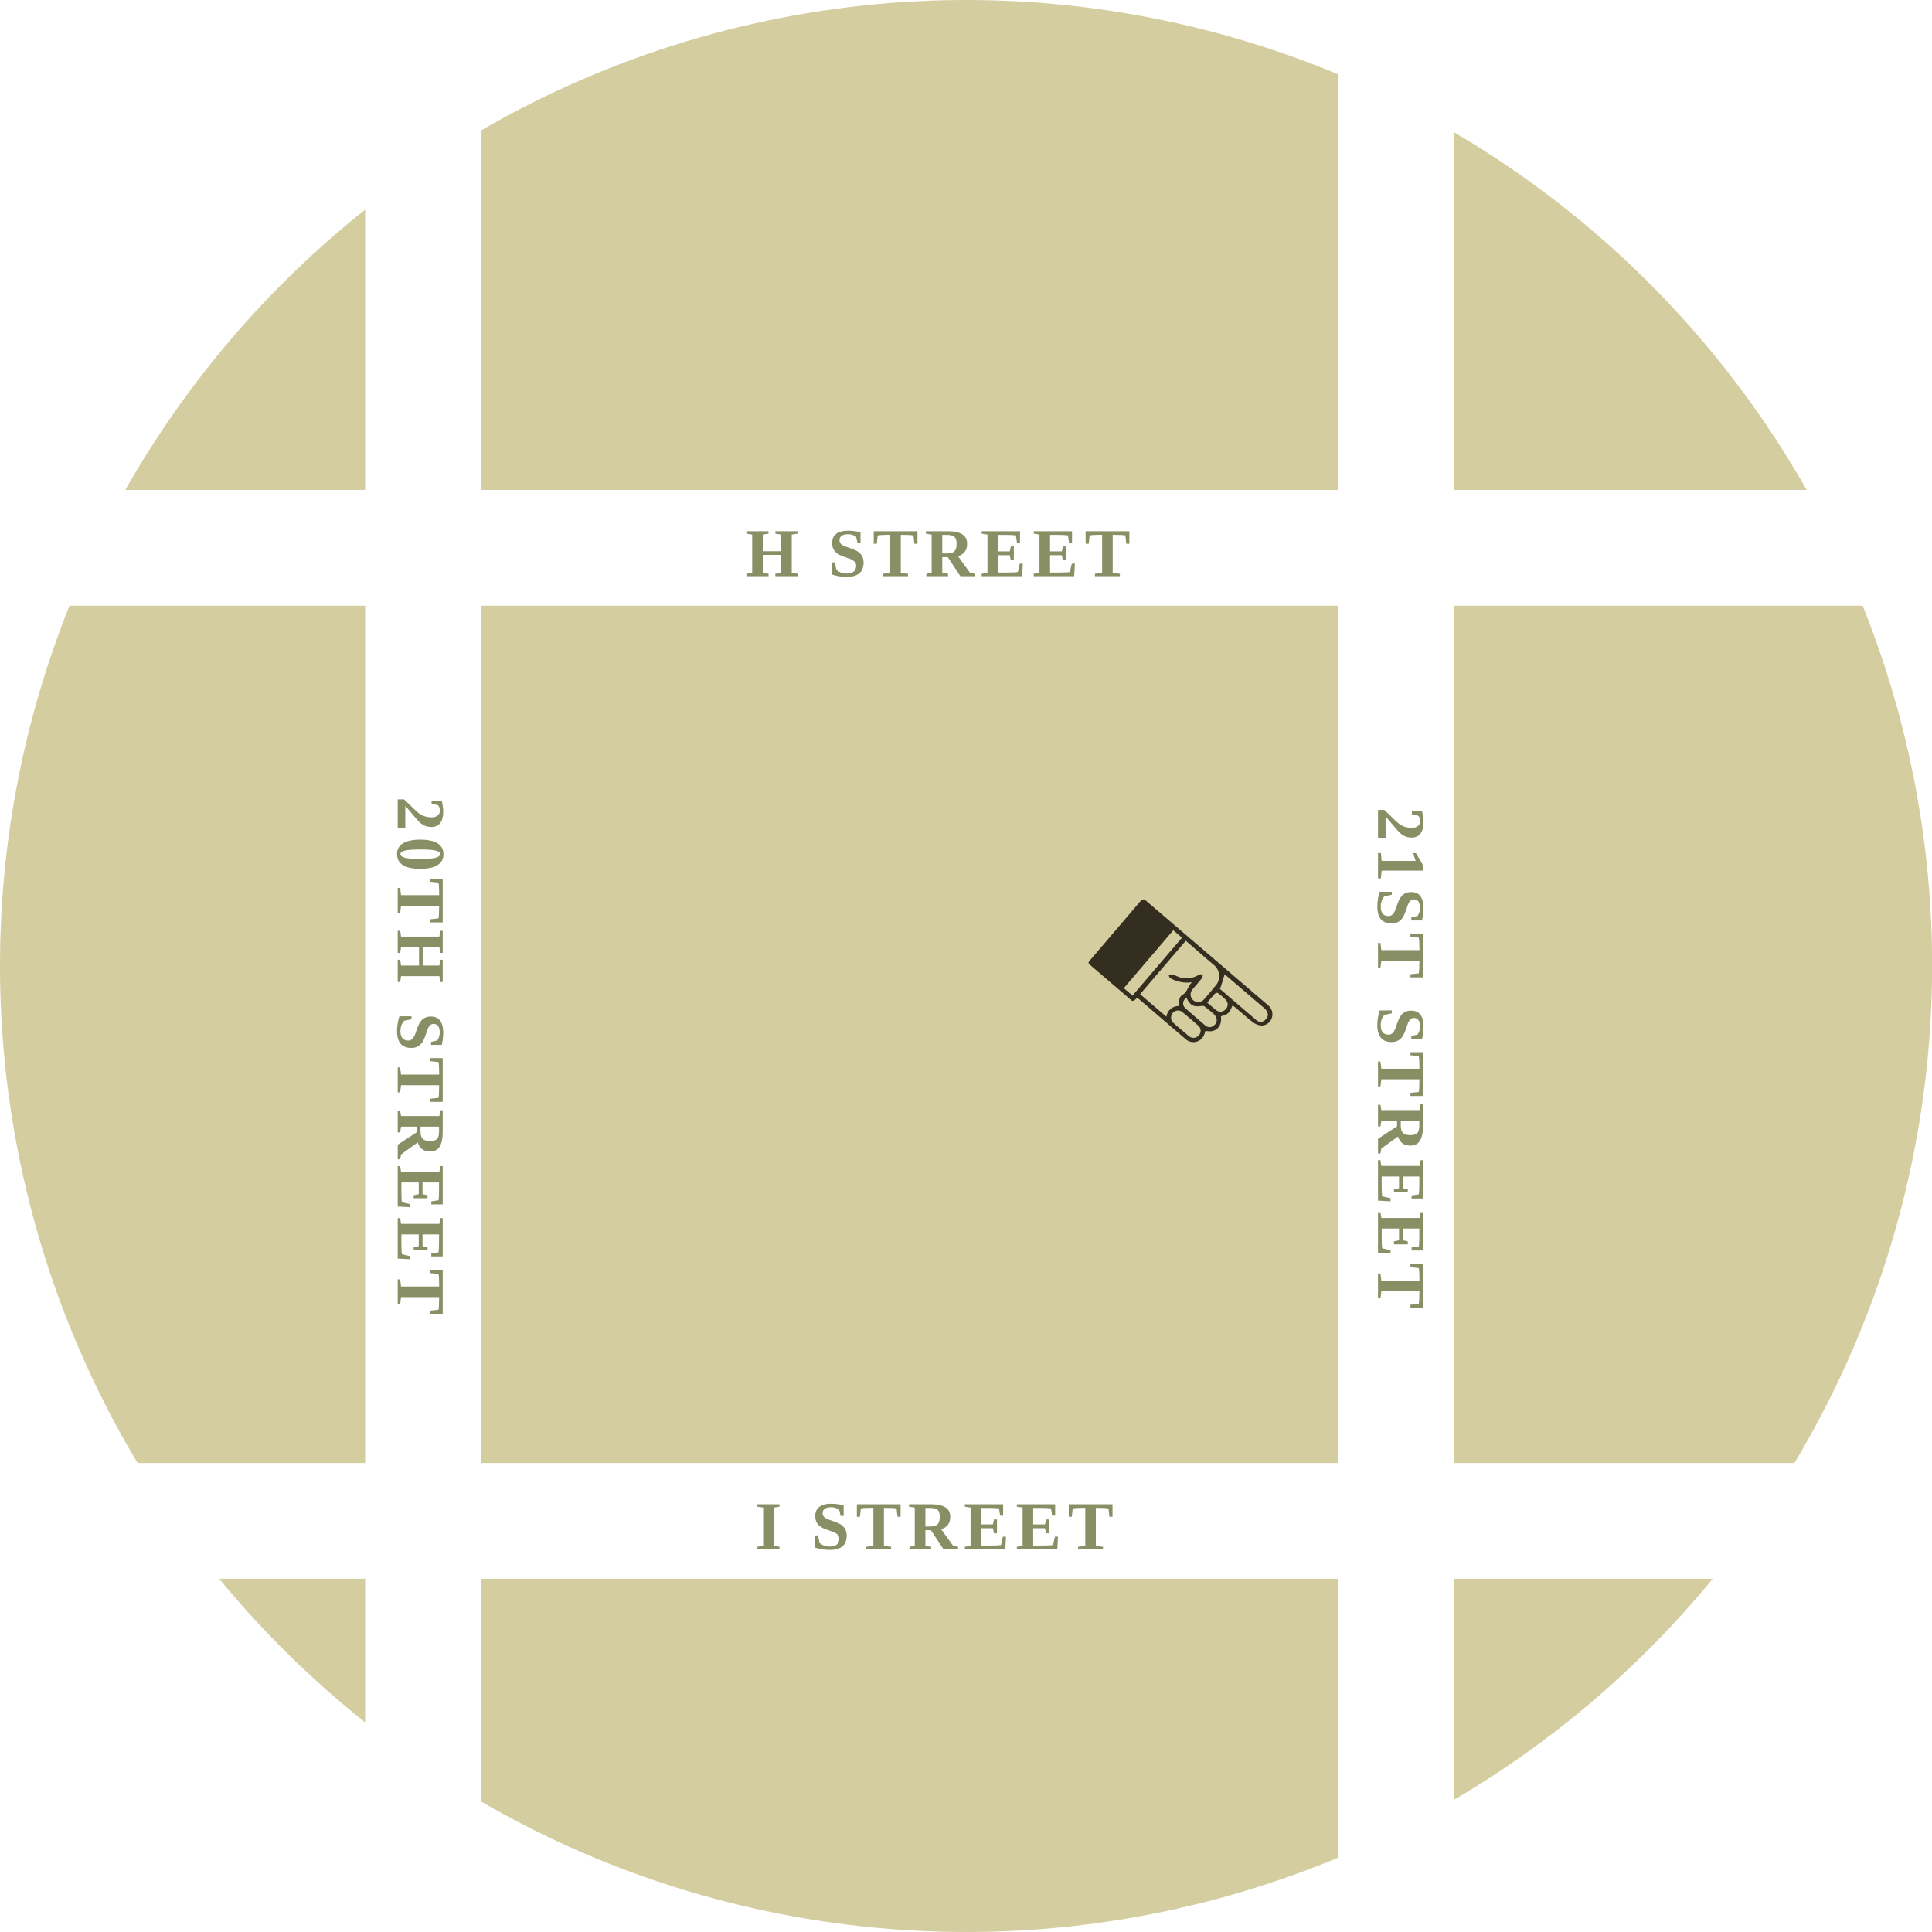
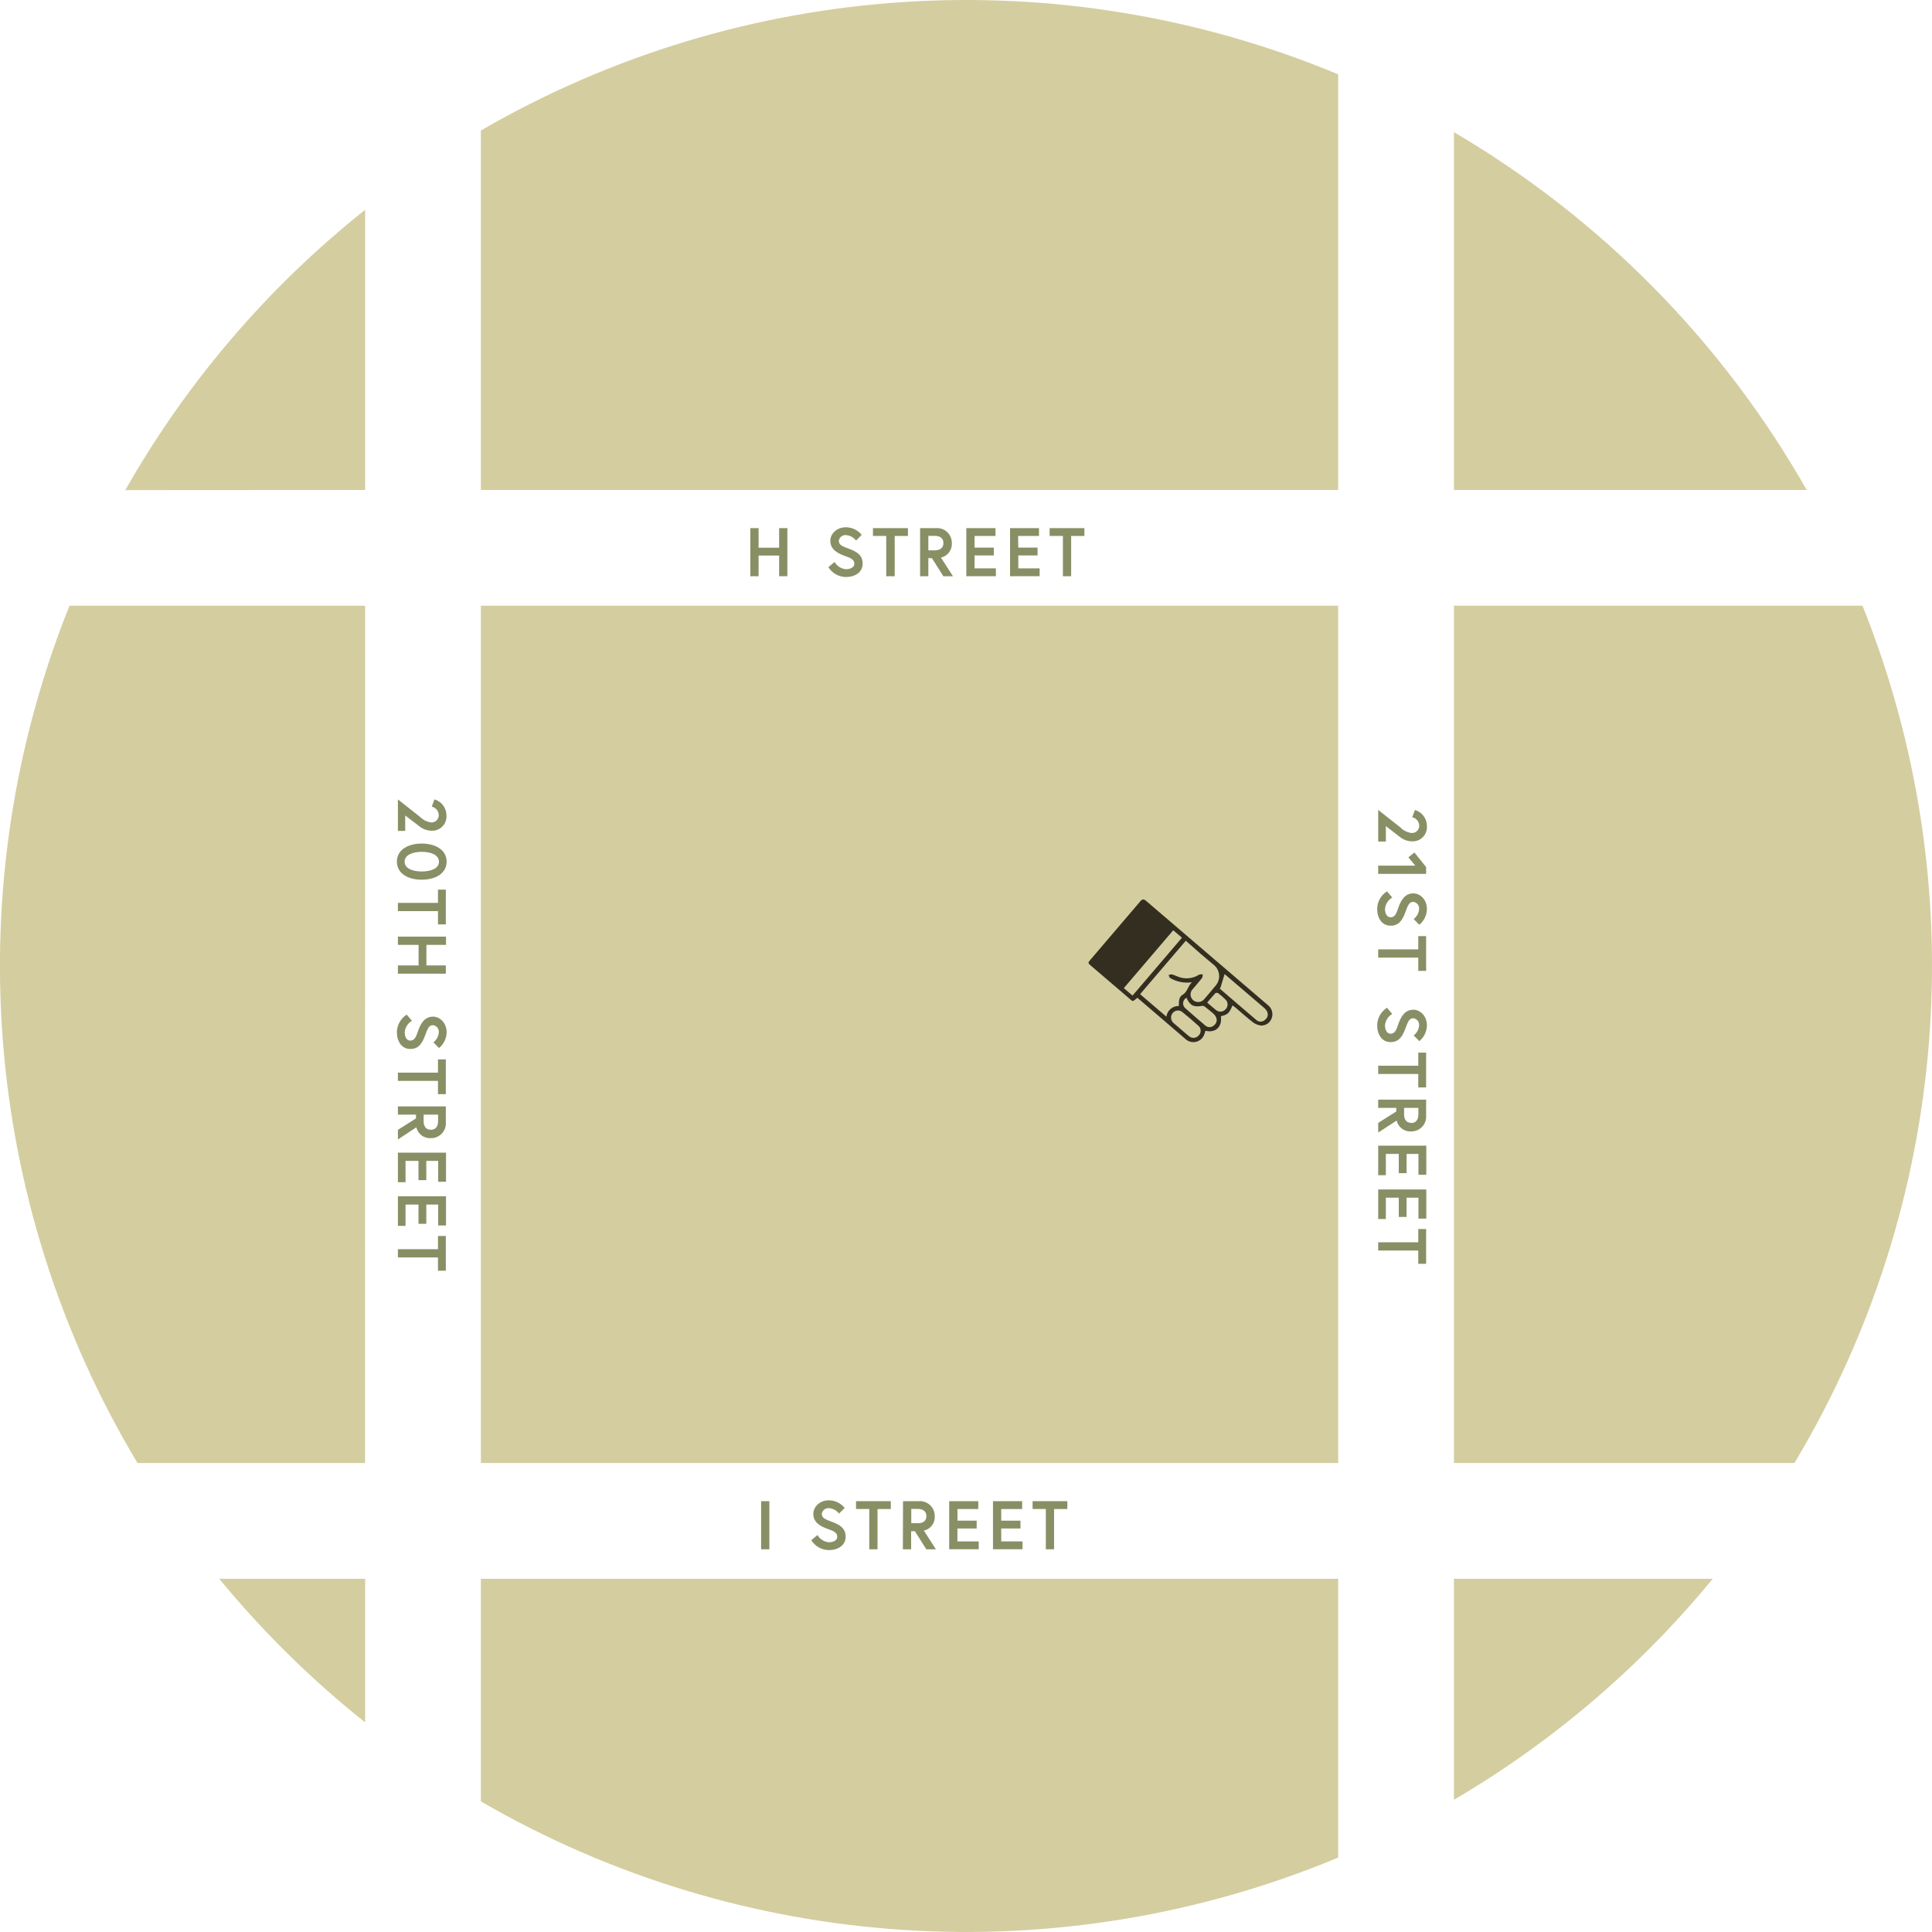
- <svg xmlns="http://www.w3.org/2000/svg" id="b6f03071-f7e3-4573-9525-8af24d69ea33" data-name="Layer 1" viewBox="0 0 534.1 534.1">
-   <path d="M370,404H133V167H370ZM101,167H19.27A267.46,267.46,0,0,0,38.09,404H101Zm301-32h97.52A268.34,268.34,0,0,0,402,36.09Zm-269,0H370V20.1A267.53,267.53,0,0,0,133,35.63ZM402,404h94.13A267.46,267.46,0,0,0,515,167H402Zm-32,32H133v61.56a267.44,267.44,0,0,0,237,15.53ZM101,135V57.51A268.27,268.27,0,0,0,34.7,135ZM402,436v61.11A268.27,268.27,0,0,0,473.55,436Zm-301,0H60.67A268.36,268.36,0,0,0,101,475.69Z" transform="translate(-0.06 0.45)" style="fill: #d4cd9f" />
-   <path d="M340.8,277.49c-.92,2.17-1.32,2.54-3.22,3,.42,2.95-1.56,4.71-4.27,4a9.11,9.11,0,0,1-.48,1.39,3.2,3.2,0,0,1-5.11.84c-2-1.7-4-3.43-6-5.15l-6.46-5.54-.77-.65c-1.46,1.27-1.19,1.06-2.46,0q-5.17-4.4-10.32-8.82c-.92-.79-.93-.83-.15-1.74,4.58-5.36,9.17-10.7,13.72-16.07.56-.66,1-.73,1.64-.15q16.8,14.4,33.62,28.78a3.17,3.17,0,0,1,1.08,3.67,3,3,0,0,1-3,2,4.69,4.69,0,0,1-2.22-.92c-1.63-1.27-3.16-2.67-4.74-4Zm-12.93-17.87-12.63,14.77,7.27,6.22a3.37,3.37,0,0,1,3.44-2.95c0-1.8.13-2.56,1.08-3.13,1.33-.79,1.41-2.4,2.52-3.4a2,2,0,0,0-.79.05,9.41,9.41,0,0,1-5.21-1.25c-.22-.13-.28-.55-.42-.83a2.35,2.35,0,0,1,.9-.19,14.73,14.73,0,0,1,1.52.57,6.36,6.36,0,0,0,5.94-.45c.27-.18.72-.09,1.09-.12-.08.36-.06.82-.27,1.08-.77,1-1.64,1.95-2.46,2.93a2.13,2.13,0,0,0,.2,3.25,2.18,2.18,0,0,0,3-.5c1-1.18,2.05-2.35,3-3.56a4,4,0,0,0-.48-5.85c-1.17-1-2.37-2-3.56-3.05Zm-3.46-2.9-13.67,16,2.41,2.06,13.66-16Zm13,16.06-.16,0s0,.08,0,.1c3.39,2.92,6.78,5.86,10.21,8.75a1.74,1.74,0,0,0,2.29-.06c1.14-.87,1.08-2.24-.18-3.32q-5.31-4.57-10.66-9.11c-.13-.12-.28-.22-.3-.24ZM326.64,284.2h0c.72.62,1.43,1.26,2.17,1.85a1.91,1.91,0,0,0,2.65-.27,1.83,1.83,0,0,0-.08-2.64c-1.47-1.32-3-2.6-4.49-3.84a1.91,1.91,0,0,0-2.66.31,2,2,0,0,0,.23,2.73C325.18,283,325.92,283.58,326.64,284.2Zm1.42-8.81a1.75,1.75,0,0,0-.33,2.86c1.82,1.63,3.68,3.22,5.54,4.8a1.75,1.75,0,0,0,2.29.05c1.23-.84,1.15-2.34-.18-3.44-.75-.63-1.51-1.27-2.29-1.86a1,1,0,0,0-.73-.17C330.07,278,329.06,277.53,328.06,275.39Zm5.73,1.32c.87.74,1.6,1.39,2.36,2a1.91,1.91,0,0,0,2.73-.14,1.87,1.87,0,0,0-.05-2.73,20.72,20.72,0,0,0-2-1.73.81.81,0,0,0-.77,0C335.28,274.92,334.58,275.78,333.79,276.71Z" transform="translate(-0.06 0.45)" style="fill: #332e20" />
-   <text transform="translate(208.74 428.29)" style="font-size: 19px;fill: #898f65;font-weight: 700;letter-spacing: 0.09em">I STREET</text>
-   <text transform="translate(206.02 159.29)" style="font-size: 19px;fill: #898f65;font-weight: 700;letter-spacing: 0.09em">H STREET</text>
-   <text transform="translate(380.95 223.11) rotate(90)" style="font-size: 19px;fill: #898f65;font-weight: 700;letter-spacing: 0.09em">21ST STREET</text>
-   <text transform="translate(109.95 220.19) rotate(90)" style="font-size: 19px;fill: #898f65;font-weight: 700;letter-spacing: 0.09em">20TH STREET</text>
+ <svg xmlns="http://www.w3.org/2000/svg" id="4f1861e0-5011-4009-b1a7-c2fe9b50b5bb" data-name="Layer 1" viewBox="0 0 534.1 534.1">
+   <rect x="132.94" y="167.45" width="237" height="237" style="fill:#d4cd9f" />
+   <path d="M100.94,167.45H19.21A267.46,267.46,0,0,0,38,404.45h62.91Z" style="fill:#d4cd9f" />
+   <path d="M401.94,135.45h97.52a268.42,268.42,0,0,0-97.52-98.91Z" style="fill:#d4cd9f" />
+   <path d="M132.94,135.45h237V20.55a267.53,267.53,0,0,0-237,15.53Z" style="fill:#d4cd9f" />
+   <path d="M401.94,404.45h94.13a267.46,267.46,0,0,0,18.82-237H401.94Z" style="fill:#d4cd9f" />
+   <path d="M369.94,436.45h-237V498a267.44,267.44,0,0,0,237,15.53Z" style="fill:#d4cd9f" />
+   <path d="M100.94,135.45V58a268.12,268.12,0,0,0-66.3,77.49Z" style="fill:#d4cd9f" />
+   <path d="M401.94,436.45v61.1a268.21,268.21,0,0,0,71.55-61.1Z" style="fill:#d4cd9f" />
+   <path d="M100.94,436.45H60.61a268.36,268.36,0,0,0,40.33,39.69Z" style="fill:#d4cd9f" />
+   <path d="M340.73,277.94c-.91,2.17-1.32,2.54-3.22,3,.43,3-1.55,4.71-4.27,4a8.12,8.12,0,0,1-.47,1.39,3.21,3.21,0,0,1-5.12.84c-2-1.7-4-3.43-6-5.15l-6.47-5.54-.76-.65c-1.47,1.27-1.19,1.06-2.46,0q-5.18-4.39-10.32-8.82c-.93-.79-.93-.83-.15-1.74,4.58-5.36,9.16-10.7,13.72-16.07.56-.66.95-.73,1.63-.15q16.8,14.4,33.63,28.78a3.17,3.17,0,0,1,1.08,3.67,3,3,0,0,1-3,2,4.69,4.69,0,0,1-2.22-.92c-1.63-1.27-3.17-2.67-4.74-4Zm-12.92-17.87-12.63,14.77,7.27,6.22a3.37,3.37,0,0,1,3.43-2.95c0-1.8.14-2.56,1.09-3.13,1.32-.79,1.41-2.4,2.51-3.4a2,2,0,0,0-.78.05,9.39,9.39,0,0,1-5.21-1.25c-.23-.13-.29-.55-.43-.83a2.43,2.43,0,0,1,.91-.19,14.56,14.56,0,0,1,1.51.57,6.38,6.38,0,0,0,5.95-.45c.27-.18.72-.09,1.08-.12-.08.36-.05.82-.26,1.08-.78,1-1.64,1.95-2.46,2.93a2.12,2.12,0,0,0,.2,3.25,2.17,2.17,0,0,0,3-.5c1-1.18,2.05-2.35,3-3.56a4,4,0,0,0-.48-5.85c-1.17-1-2.37-2-3.56-3Zm-3.47-2.9-13.66,16,2.41,2.06,13.66-16Zm13,16.06-.17-.05s0,.08,0,.1c3.4,2.92,6.79,5.86,10.21,8.75a1.74,1.74,0,0,0,2.29-.06c1.14-.87,1.08-2.24-.17-3.32q-5.32-4.57-10.66-9.11a2.67,2.67,0,0,0-.31-.24Zm-10.77,11.42h0c.73.62,1.43,1.26,2.18,1.85a1.91,1.91,0,0,0,2.65-.27,1.83,1.83,0,0,0-.08-2.64q-2.2-2-4.5-3.84a1.9,1.9,0,0,0-2.65.31,2,2,0,0,0,.23,2.73C325.12,283.43,325.86,284,326.58,284.65Zm1.41-8.81a1.76,1.76,0,0,0-.33,2.86c1.83,1.63,3.68,3.22,5.55,4.8a1.75,1.75,0,0,0,2.29.05c1.23-.84,1.15-2.34-.18-3.45-.76-.62-1.51-1.26-2.29-1.85a1.08,1.08,0,0,0-.74-.17C330,278.48,329,278,328,275.84Zm5.74,1.32c.86.74,1.6,1.39,2.36,2a1.91,1.91,0,0,0,2.73-.14,1.89,1.89,0,0,0-.05-2.73,19.72,19.72,0,0,0-2-1.73.81.81,0,0,0-.77,0C335.22,275.37,334.52,276.23,333.73,277.16Z" style="fill:#332e20" />
+   <path d="M210.41,415h2.28v13.3h-2.28Z" style="fill:#898f65" />
+   <path d="M229,422.74c-2-.68-4.16-1.75-4.16-4.22,0-1.88,1.67-3.76,4.35-3.76a5.72,5.72,0,0,1,4.33,2.11l-1.58,1.56a3.83,3.83,0,0,0-2.75-1.5,1.83,1.83,0,0,0-2,1.59c0,1.16,1,1.52,2.86,2.21,2,.76,3.73,1.67,3.73,4.08s-2.13,3.71-4.64,3.71a5.81,5.81,0,0,1-4.86-2.72l1.71-1.44a4.06,4.06,0,0,0,3.15,2c1.14,0,2.32-.46,2.32-1.54S230.57,423.29,229,422.74Z" style="fill:#898f65" />
+   <path d="M240.31,417.16h-3.66V415h9.61v2.17h-3.67v11.13h-2.28Z" style="fill:#898f65" />
+   <path d="M249.64,415H254a4.08,4.08,0,0,1,4.41,4.14,3.84,3.84,0,0,1-3,4l3.33,5.17h-2.66l-3.15-5h-1.05v5h-2.28Zm6.46,4.14c0-1.31-.91-2-2.37-2h-1.81v3.95h1.81C255.19,421.11,256.1,420.44,256.1,419.13Z" style="fill:#898f65" />
+   <path d="M264.71,420.39H270v2.16h-5.32v3.57h5.89v2.17h-8.17V415h8.05v2.17h-5.77Z" style="fill:#898f65" />
+   <path d="M276.79,420.39h5.32v2.16h-5.32v3.57h5.89v2.17h-8.17V415h8.06v2.17h-5.78Z" style="fill:#898f65" />
+   <path d="M289.12,417.16h-3.66V415h9.61v2.17H291.4v11.13h-2.28Z" style="fill:#898f65" />
+   <path d="M215.39,146h2.28v13.3h-2.28v-5.72h-5.68v5.72h-2.28V146h2.28v5.41h5.68Z" style="fill:#898f65" />
+   <path d="M233.7,153.74c-1.95-.68-4.16-1.75-4.16-4.22,0-1.88,1.67-3.76,4.35-3.76a5.69,5.69,0,0,1,4.33,2.11l-1.57,1.56a3.86,3.86,0,0,0-2.76-1.5,1.83,1.83,0,0,0-2,1.59c0,1.16,1,1.52,2.87,2.21,2,.76,3.72,1.67,3.72,4.08s-2.13,3.71-4.63,3.71A5.82,5.82,0,0,1,229,156.8l1.71-1.44a4.06,4.06,0,0,0,3.16,2c1.14,0,2.31-.46,2.31-1.54S235.28,154.29,233.7,153.74Z" style="fill:#898f65" />
+   <path d="M245,148.16h-3.67V146H251v2.17h-3.66v11.13H245Z" style="fill:#898f65" />
+   <path d="M254.36,146h4.36a4.07,4.07,0,0,1,4.41,4.14,3.83,3.83,0,0,1-3,4l3.32,5.17h-2.66l-3.15-5h-1v5h-2.28Zm6.45,4.14c0-1.31-.91-2-2.37-2h-1.8v4h1.8C259.9,152.11,260.81,151.44,260.81,150.13Z" style="fill:#898f65" />
+   <path d="M269.42,151.39h5.32v2.16h-5.32v3.57h5.89v2.17h-8.17V146h8.06v2.17h-5.78Z" style="fill:#898f65" />
+   <path d="M281.51,151.39h5.32v2.16h-5.32v3.57h5.89v2.17h-8.17V146h8v2.17h-5.77Z" style="fill:#898f65" />
+   <path d="M293.84,148.16h-3.67V146h9.61v2.17h-3.66v11.13h-2.28Z" style="fill:#898f65" />
+   <path d="M387.14,228.75a5.13,5.13,0,0,0,3.16,1.54,2,2,0,0,0,2.05-2,2.47,2.47,0,0,0-1.94-2.37l.74-2a4.58,4.58,0,0,1,3.32,4.41,3.94,3.94,0,0,1-4.14,4.26,5.48,5.48,0,0,1-3.26-1.16l-3.95-3.06v4.27H381v-8.75Z" style="fill:#898f65" />
+   <path d="M394.25,239.71v1.88H381v-2.28h10.26L389.35,237l1.67-1.32Z" style="fill:#898f65" />
+   <path d="M386.5,251.13c.68-2,1.74-4.16,4.21-4.16,1.88,0,3.76,1.67,3.76,4.35a5.73,5.73,0,0,1-2.1,4.33l-1.56-1.58a3.83,3.83,0,0,0,1.5-2.75,1.83,1.83,0,0,0-1.6-2c-1.16,0-1.52,1-2.2,2.87-.76,2-1.67,3.72-4.08,3.72s-3.71-2.13-3.71-4.64a5.81,5.81,0,0,1,2.72-4.86l1.44,1.71a4.06,4.06,0,0,0-2,3.15c0,1.14.45,2.32,1.54,2.32S386,252.71,386.5,251.13Z" style="fill:#898f65" />
+   <path d="M392.08,262.45v-3.66h2.17v9.61h-2.17v-3.67H381v-2.28Z" style="fill:#898f65" />
+   <path d="M386.5,283.3c.68-2,1.74-4.16,4.21-4.16,1.88,0,3.76,1.67,3.76,4.35a5.73,5.73,0,0,1-2.1,4.33l-1.56-1.58a3.83,3.83,0,0,0,1.5-2.75,1.84,1.84,0,0,0-1.6-2c-1.16,0-1.52,1.05-2.2,2.87-.76,2-1.67,3.73-4.08,3.73s-3.71-2.13-3.71-4.64a5.81,5.81,0,0,1,2.72-4.86l1.44,1.71a4.06,4.06,0,0,0-2,3.15c0,1.14.45,2.32,1.54,2.32S386,284.87,386.5,283.3Z" style="fill:#898f65" />
+   <path d="M392.08,294.62V291h2.17v9.62h-2.17V296.9H381v-2.28Z" style="fill:#898f65" />
+   <path d="M394.25,304v4.37a4.08,4.08,0,0,1-4.14,4.41,3.84,3.84,0,0,1-4-3L381,313.09v-2.66l5-3.16v-1h-5V304Zm-4.14,6.46c1.31,0,2-.91,2-2.38v-1.8h-3.95V308C388.13,309.5,388.79,310.41,390.11,310.41Z" style="fill:#898f65" />
+   <path d="M388.85,319v5.32h-2.16V319h-3.57v5.88H381v-8.16h13.3v8.05h-2.17V319Z" style="fill:#898f65" />
+   <path d="M388.85,331.1v5.32h-2.16V331.1h-3.57V337H381v-8.17h13.3v8.06h-2.17V331.1Z" style="fill:#898f65" />
+   <path d="M392.08,343.43v-3.67h2.17v9.62h-2.17v-3.67H381v-2.28Z" style="fill:#898f65" />
+   <path d="M116.14,225.84a5.12,5.12,0,0,0,3.16,1.53,2,2,0,0,0,2-2,2.49,2.49,0,0,0-1.94-2.38l.74-2a4.58,4.58,0,0,1,3.32,4.41,3.94,3.94,0,0,1-4.14,4.25,5.41,5.41,0,0,1-3.26-1.16l-4-3.05v4.27H110V221Z" style="fill:#898f65" />
+   <path d="M116.6,243.2c-3.61,0-6.88-1.6-6.88-5s3.27-5,6.88-5,6.87,1.63,6.87,5S120.21,243.2,116.6,243.2Zm0-2.28c2.6,0,4.75-.85,4.75-2.7s-2.15-2.73-4.75-2.73-4.75.89-4.75,2.73S114,240.92,116.6,240.92Z" style="fill:#898f65" />
+   <path d="M121.08,249.6v-3.66h2.17v9.61h-2.17v-3.67H110V249.6Z" style="fill:#898f65" />
+   <path d="M123.25,266.89v2.28H110v-2.28h5.72v-5.68H110v-2.28h13.3v2.28h-5.42v5.68Z" style="fill:#898f65" />
+   <path d="M115.5,285.21c.68-2,1.74-4.16,4.21-4.16,1.88,0,3.76,1.67,3.76,4.35a5.73,5.73,0,0,1-2.1,4.33l-1.56-1.58a3.83,3.83,0,0,0,1.5-2.75,1.83,1.83,0,0,0-1.6-2c-1.15,0-1.52,1-2.2,2.87-.76,2-1.67,3.72-4.08,3.72s-3.71-2.13-3.71-4.64a5.81,5.81,0,0,1,2.72-4.86l1.44,1.71a4.06,4.06,0,0,0-2,3.15c0,1.14.45,2.32,1.54,2.32S115,286.79,115.5,285.21Z" style="fill:#898f65" />
+   <path d="M121.08,296.53v-3.66h2.17v9.61h-2.17v-3.67H110v-2.28Z" style="fill:#898f65" />
+   <path d="M123.25,305.86v4.37a4.08,4.08,0,0,1-4.14,4.41,3.83,3.83,0,0,1-4-3L110,315v-2.66l5-3.15v-1.05h-5v-2.28Zm-4.14,6.46c1.31,0,2-.91,2-2.37v-1.81h-4V310C117.13,311.41,117.79,312.32,119.11,312.32Z" style="fill:#898f65" />
+   <path d="M117.85,320.93v5.32h-2.16v-5.32h-3.58v5.89H110v-8.17h13.3v8.05h-2.17v-5.77Z" style="fill:#898f65" />
+   <path d="M117.85,333v5.32h-2.16V333h-3.58v5.89H110v-8.17h13.3v8.06h-2.17V333Z" style="fill:#898f65" />
+   <path d="M121.08,345.34v-3.66h2.17v9.61h-2.17v-3.67H110v-2.28Z" style="fill:#898f65" />
</svg>
